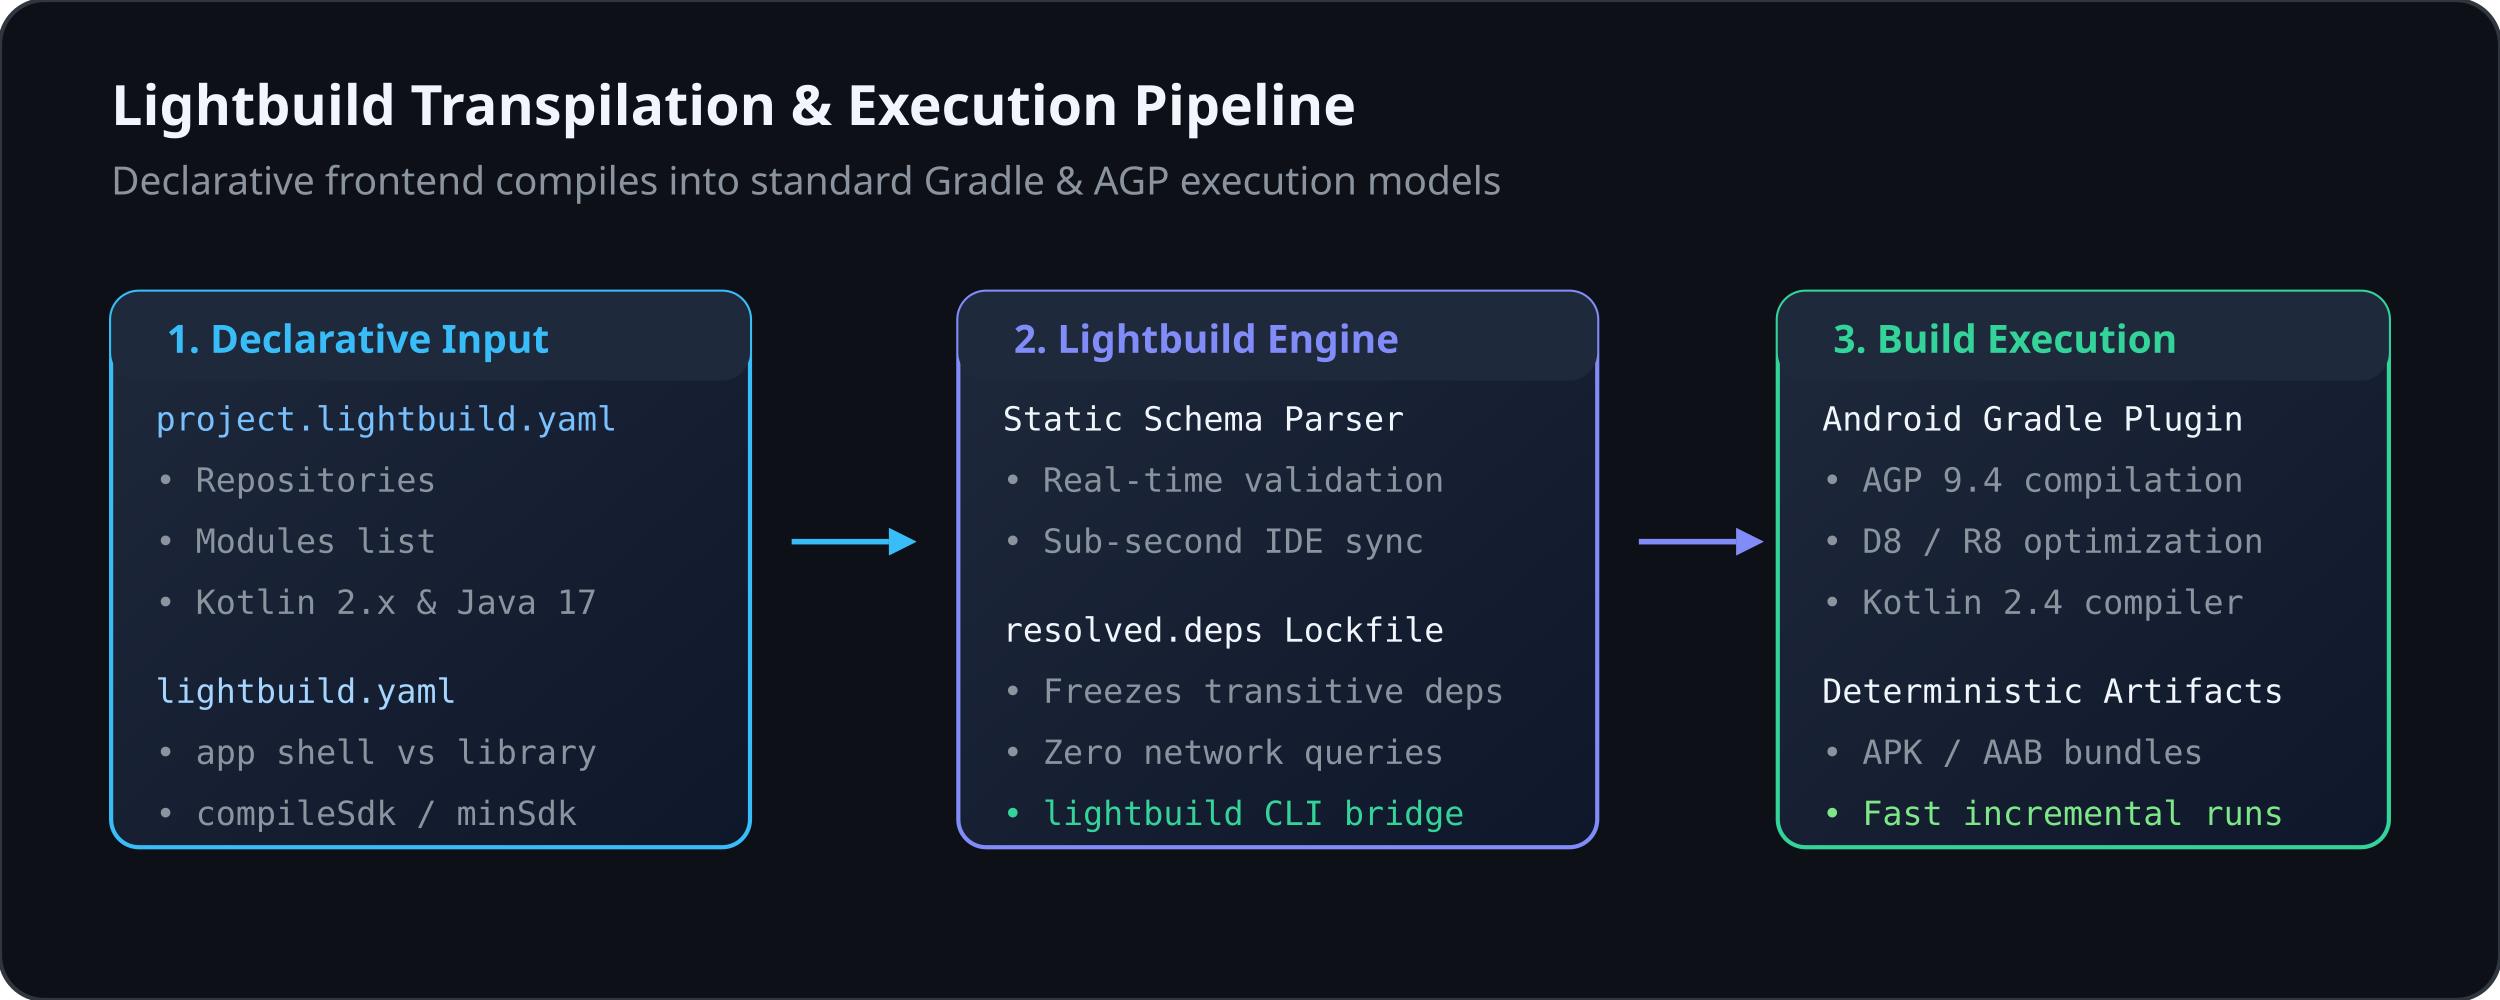
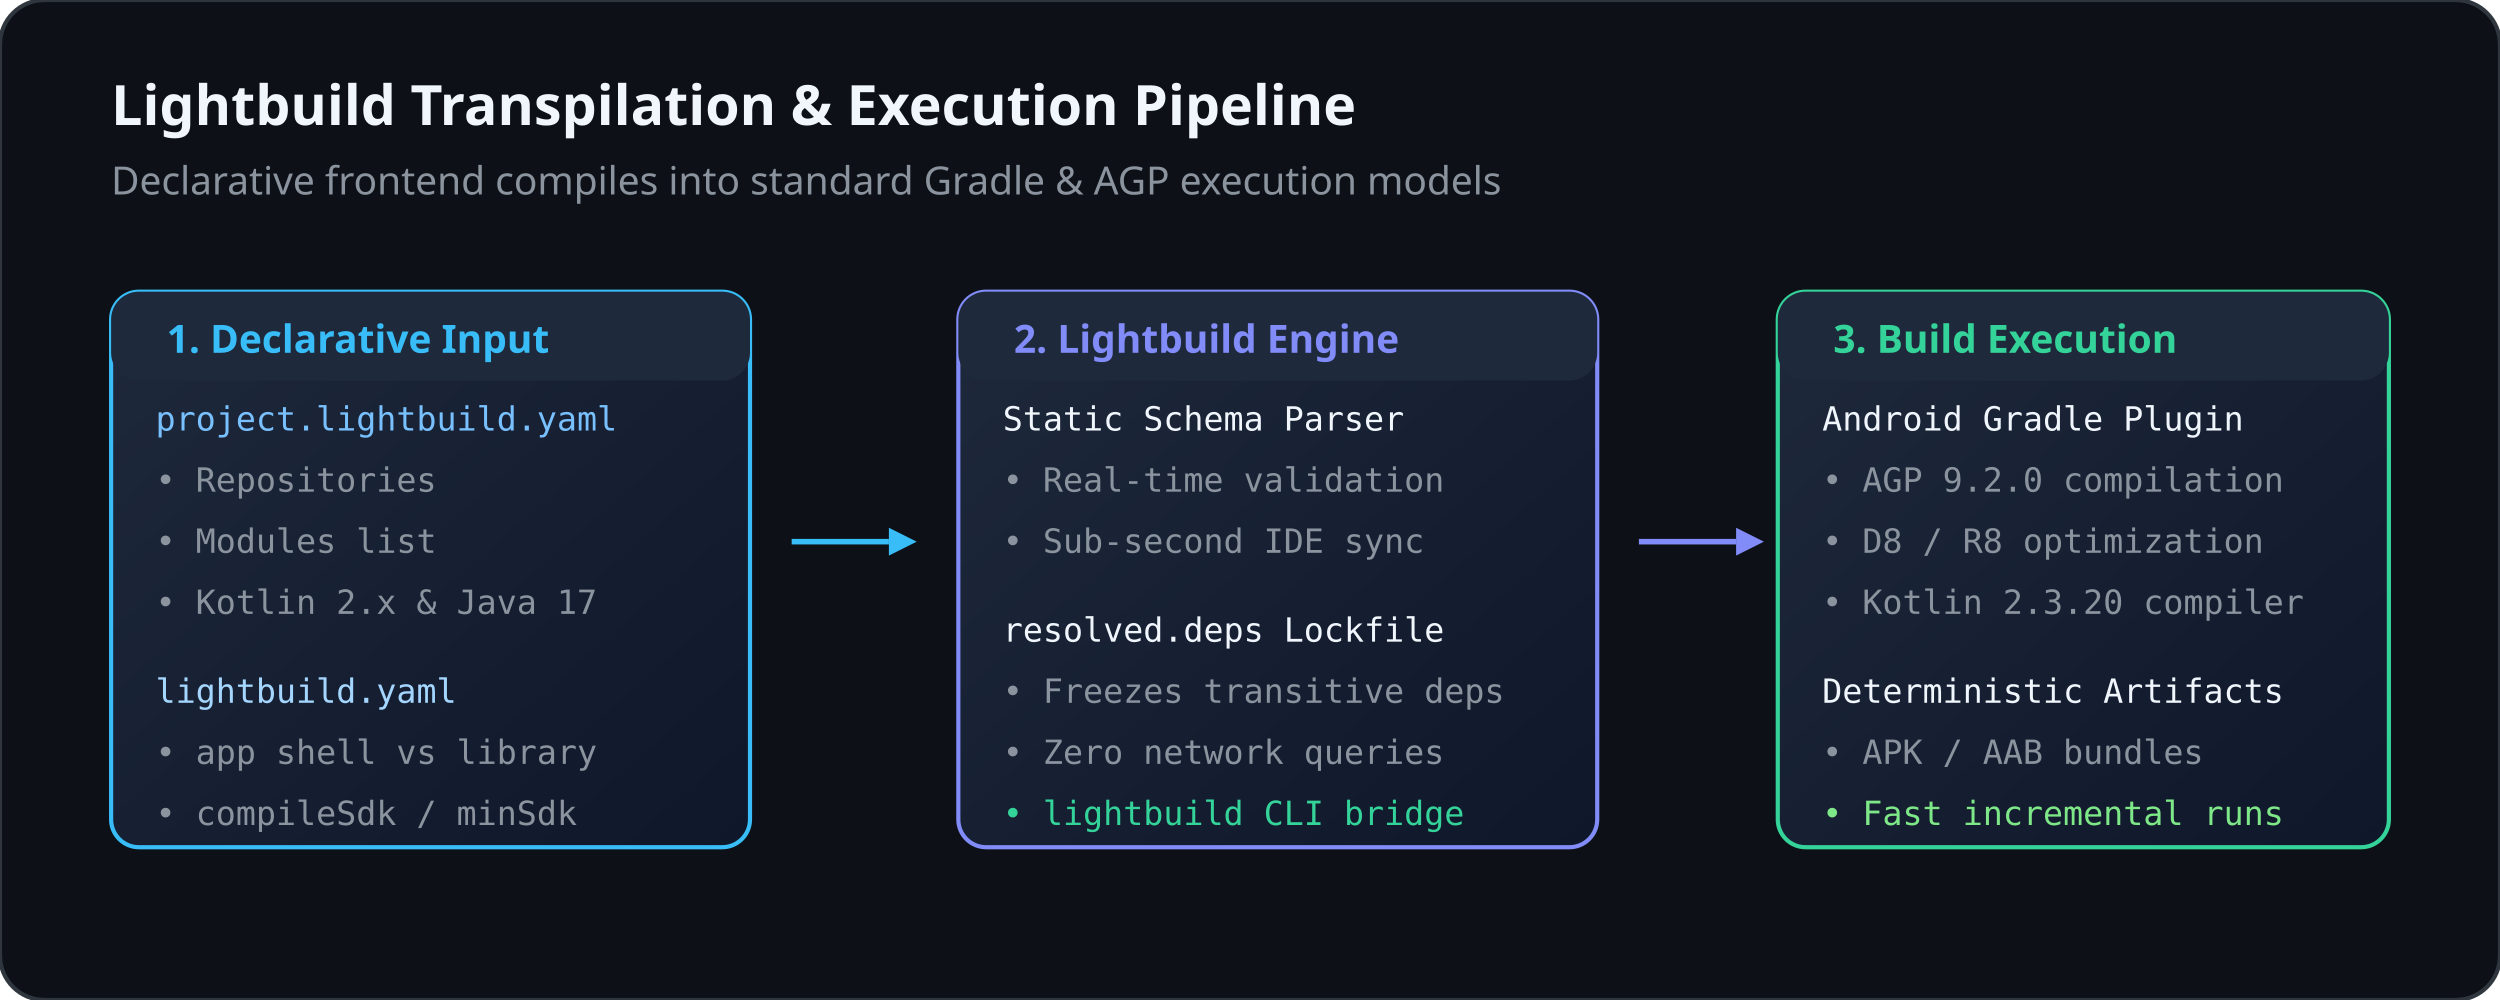
<svg xmlns="http://www.w3.org/2000/svg" viewBox="0 0 900 360" width="900" height="360">
  <defs>
    <linearGradient id="boxGrad" x1="0%" y1="0%" x2="100%" y2="100%">
      <stop offset="0%" stop-color="#1e293b" />
      <stop offset="100%" stop-color="#0f172a" />
    </linearGradient>
    <linearGradient id="hlGrad" x1="0%" y1="0%" x2="100%" y2="0%">
      <stop offset="0%" stop-color="#38bdf8" />
      <stop offset="100%" stop-color="#818cf8" />
    </linearGradient>
  </defs>
  <rect width="900" height="360" rx="16" fill="#0d1117" stroke="#30363d" stroke-width="1.5" />
  <text x="40" y="45" font-family="'Space Grotesk', sans-serif" font-size="20" font-weight="700" fill="#f0f6fc">Lightbuild Transpilation &amp; Execution Pipeline</text>
  <text x="40" y="70" font-family="'Albert Sans', sans-serif" font-size="14" fill="#8b949e">Declarative frontend compiles into standard Gradle &amp; AGP execution models</text>
  <g transform="translate(40, 105)">
    <rect width="230" height="200" rx="10" fill="url(#boxGrad)" stroke="#38bdf8" stroke-width="1.5" />
    <rect width="230" height="32" rx="10" fill="#1e293b" />
    <text x="20" y="22" font-family="'Space Grotesk', sans-serif" font-size="14" font-weight="600" fill="#38bdf8">1. Declarative Input</text>
    <g transform="translate(16, 50)" font-family="'JetBrains Mono', monospace" font-size="12">
      <text y="0" fill="#79c0ff">project.lightbuild.yaml</text>
      <text y="22" fill="#8b949e">  • Repositories</text>
      <text y="44" fill="#8b949e">  • Modules list</text>
      <text y="66" fill="#8b949e">  • Kotlin 2.x &amp; Java 17</text>
      <text y="98" fill="#a5d6ff">lightbuild.yaml</text>
      <text y="120" fill="#8b949e">  • app shell vs library</text>
      <text y="142" fill="#8b949e">  • compileSdk / minSdk</text>
    </g>
  </g>
  <g transform="translate(285, 195)" stroke="#38bdf8" stroke-width="2" fill="none">
    <line x1="0" y1="0" x2="35" y2="0" />
    <polygon points="35,-5 45,0 35,5" fill="#38bdf8" stroke="none" />
  </g>
  <g transform="translate(345, 105)">
    <rect width="230" height="200" rx="10" fill="url(#boxGrad)" stroke="#818cf8" stroke-width="1.5" />
    <rect width="230" height="32" rx="10" fill="#1e293b" />
    <text x="20" y="22" font-family="'Space Grotesk', sans-serif" font-size="14" font-weight="600" fill="#818cf8">2. Lightbuild Engine</text>
    <g transform="translate(16, 50)" font-family="'JetBrains Mono', monospace" font-size="12">
      <text y="0" fill="#f0f6fc">Static Schema Parser</text>
      <text y="22" fill="#8b949e">  • Real-time validation</text>
      <text y="44" fill="#8b949e">  • Sub-second IDE sync</text>
      <text y="76" fill="#f0f6fc">resolved.deps Lockfile</text>
      <text y="98" fill="#8b949e">  • Freezes transitive deps</text>
      <text y="120" fill="#8b949e">  • Zero network queries</text>
      <text y="142" fill="#34d399">  • lightbuild CLI bridge</text>
    </g>
  </g>
  <g transform="translate(590, 195)" stroke="#818cf8" stroke-width="2" fill="none">
    <line x1="0" y1="0" x2="35" y2="0" />
    <polygon points="35,-5 45,0 35,5" fill="#818cf8" stroke="none" />
  </g>
  <g transform="translate(640, 105)">
    <rect width="220" height="200" rx="10" fill="url(#boxGrad)" stroke="#34d399" stroke-width="1.5" />
    <rect width="220" height="32" rx="10" fill="#1e293b" />
    <text x="20" y="22" font-family="'Space Grotesk', sans-serif" font-size="14" font-weight="600" fill="#34d399">3. Build Execution</text>
    <g transform="translate(16, 50)" font-family="'JetBrains Mono', monospace" font-size="12">
      <text y="0" fill="#f0f6fc">Android Gradle Plugin</text>
-       <text y="22" fill="#8b949e">  • AGP 9.4 compilation</text>
+       <text y="22" fill="#8b949e">  • AGP 9.2.0 compilation</text>
      <text y="44" fill="#8b949e">  • D8 / R8 optimization</text>
-       <text y="66" fill="#8b949e">  • Kotlin 2.4 compiler</text>
+       <text y="66" fill="#8b949e">  • Kotlin 2.3.20 compiler</text>
      <text y="98" fill="#f0f6fc">Deterministic Artifacts</text>
      <text y="120" fill="#8b949e">  • APK / AAB bundles</text>
      <text y="142" fill="#7ee787">  • Fast incremental runs</text>
    </g>
  </g>
</svg>
